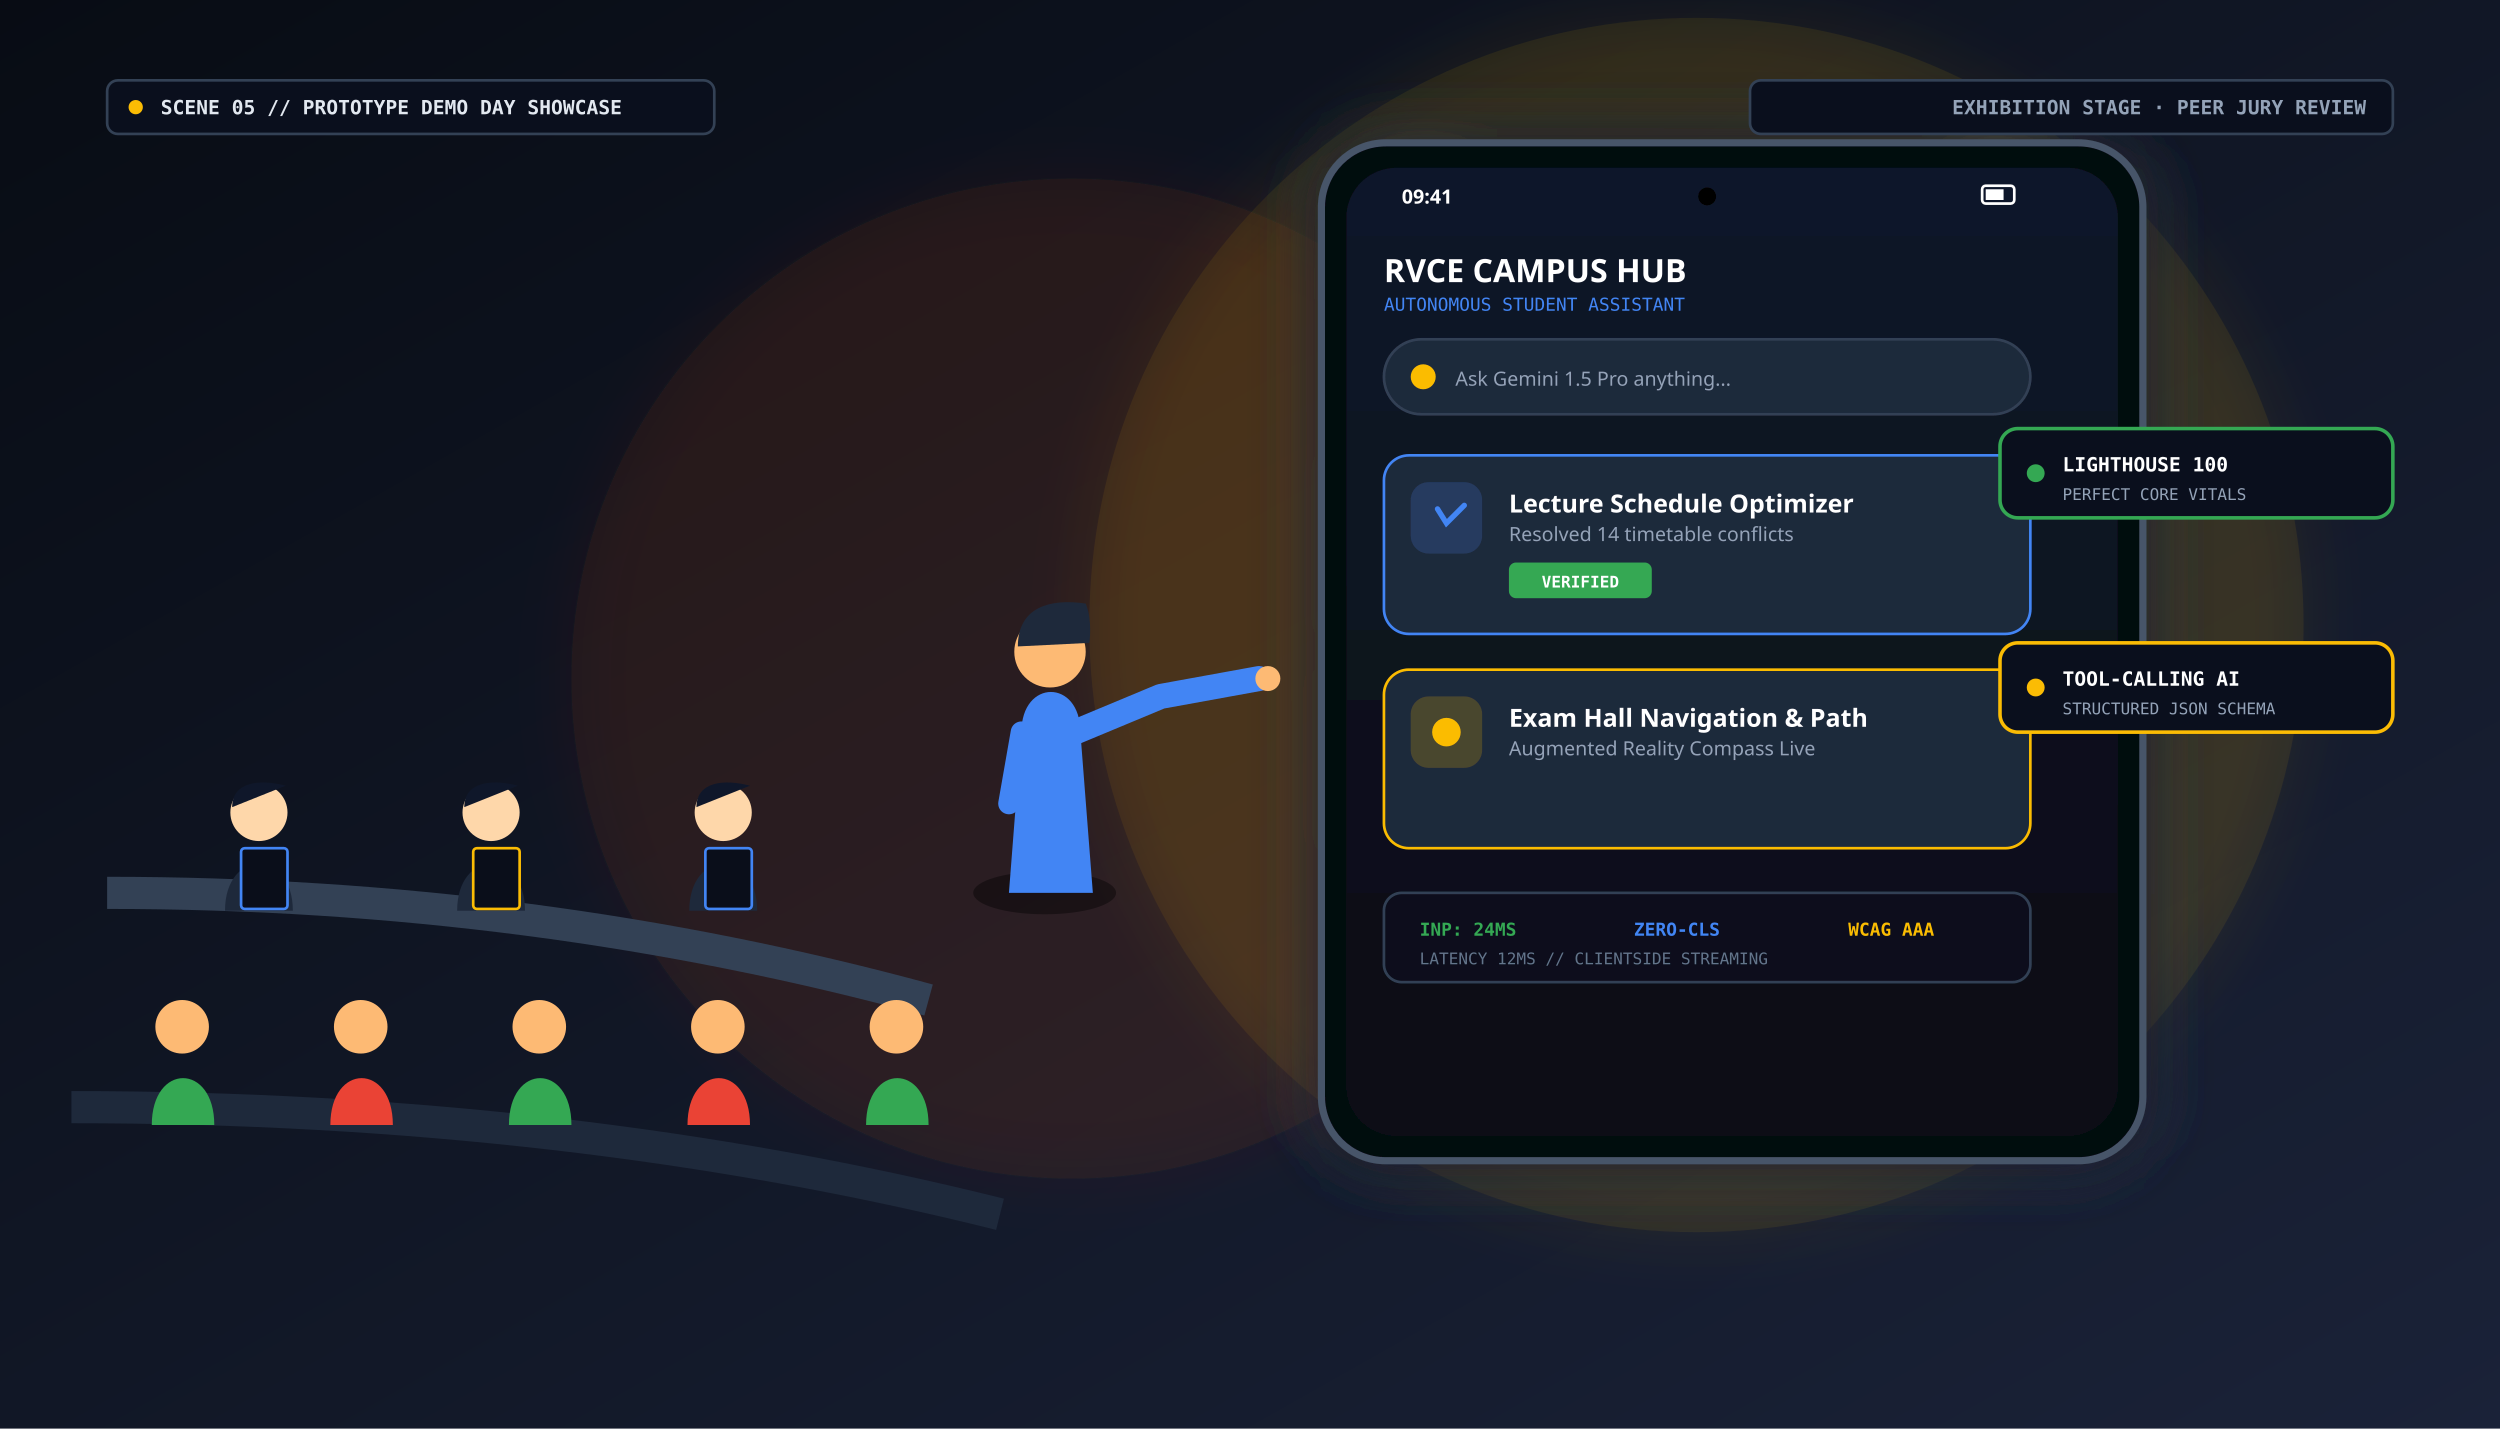
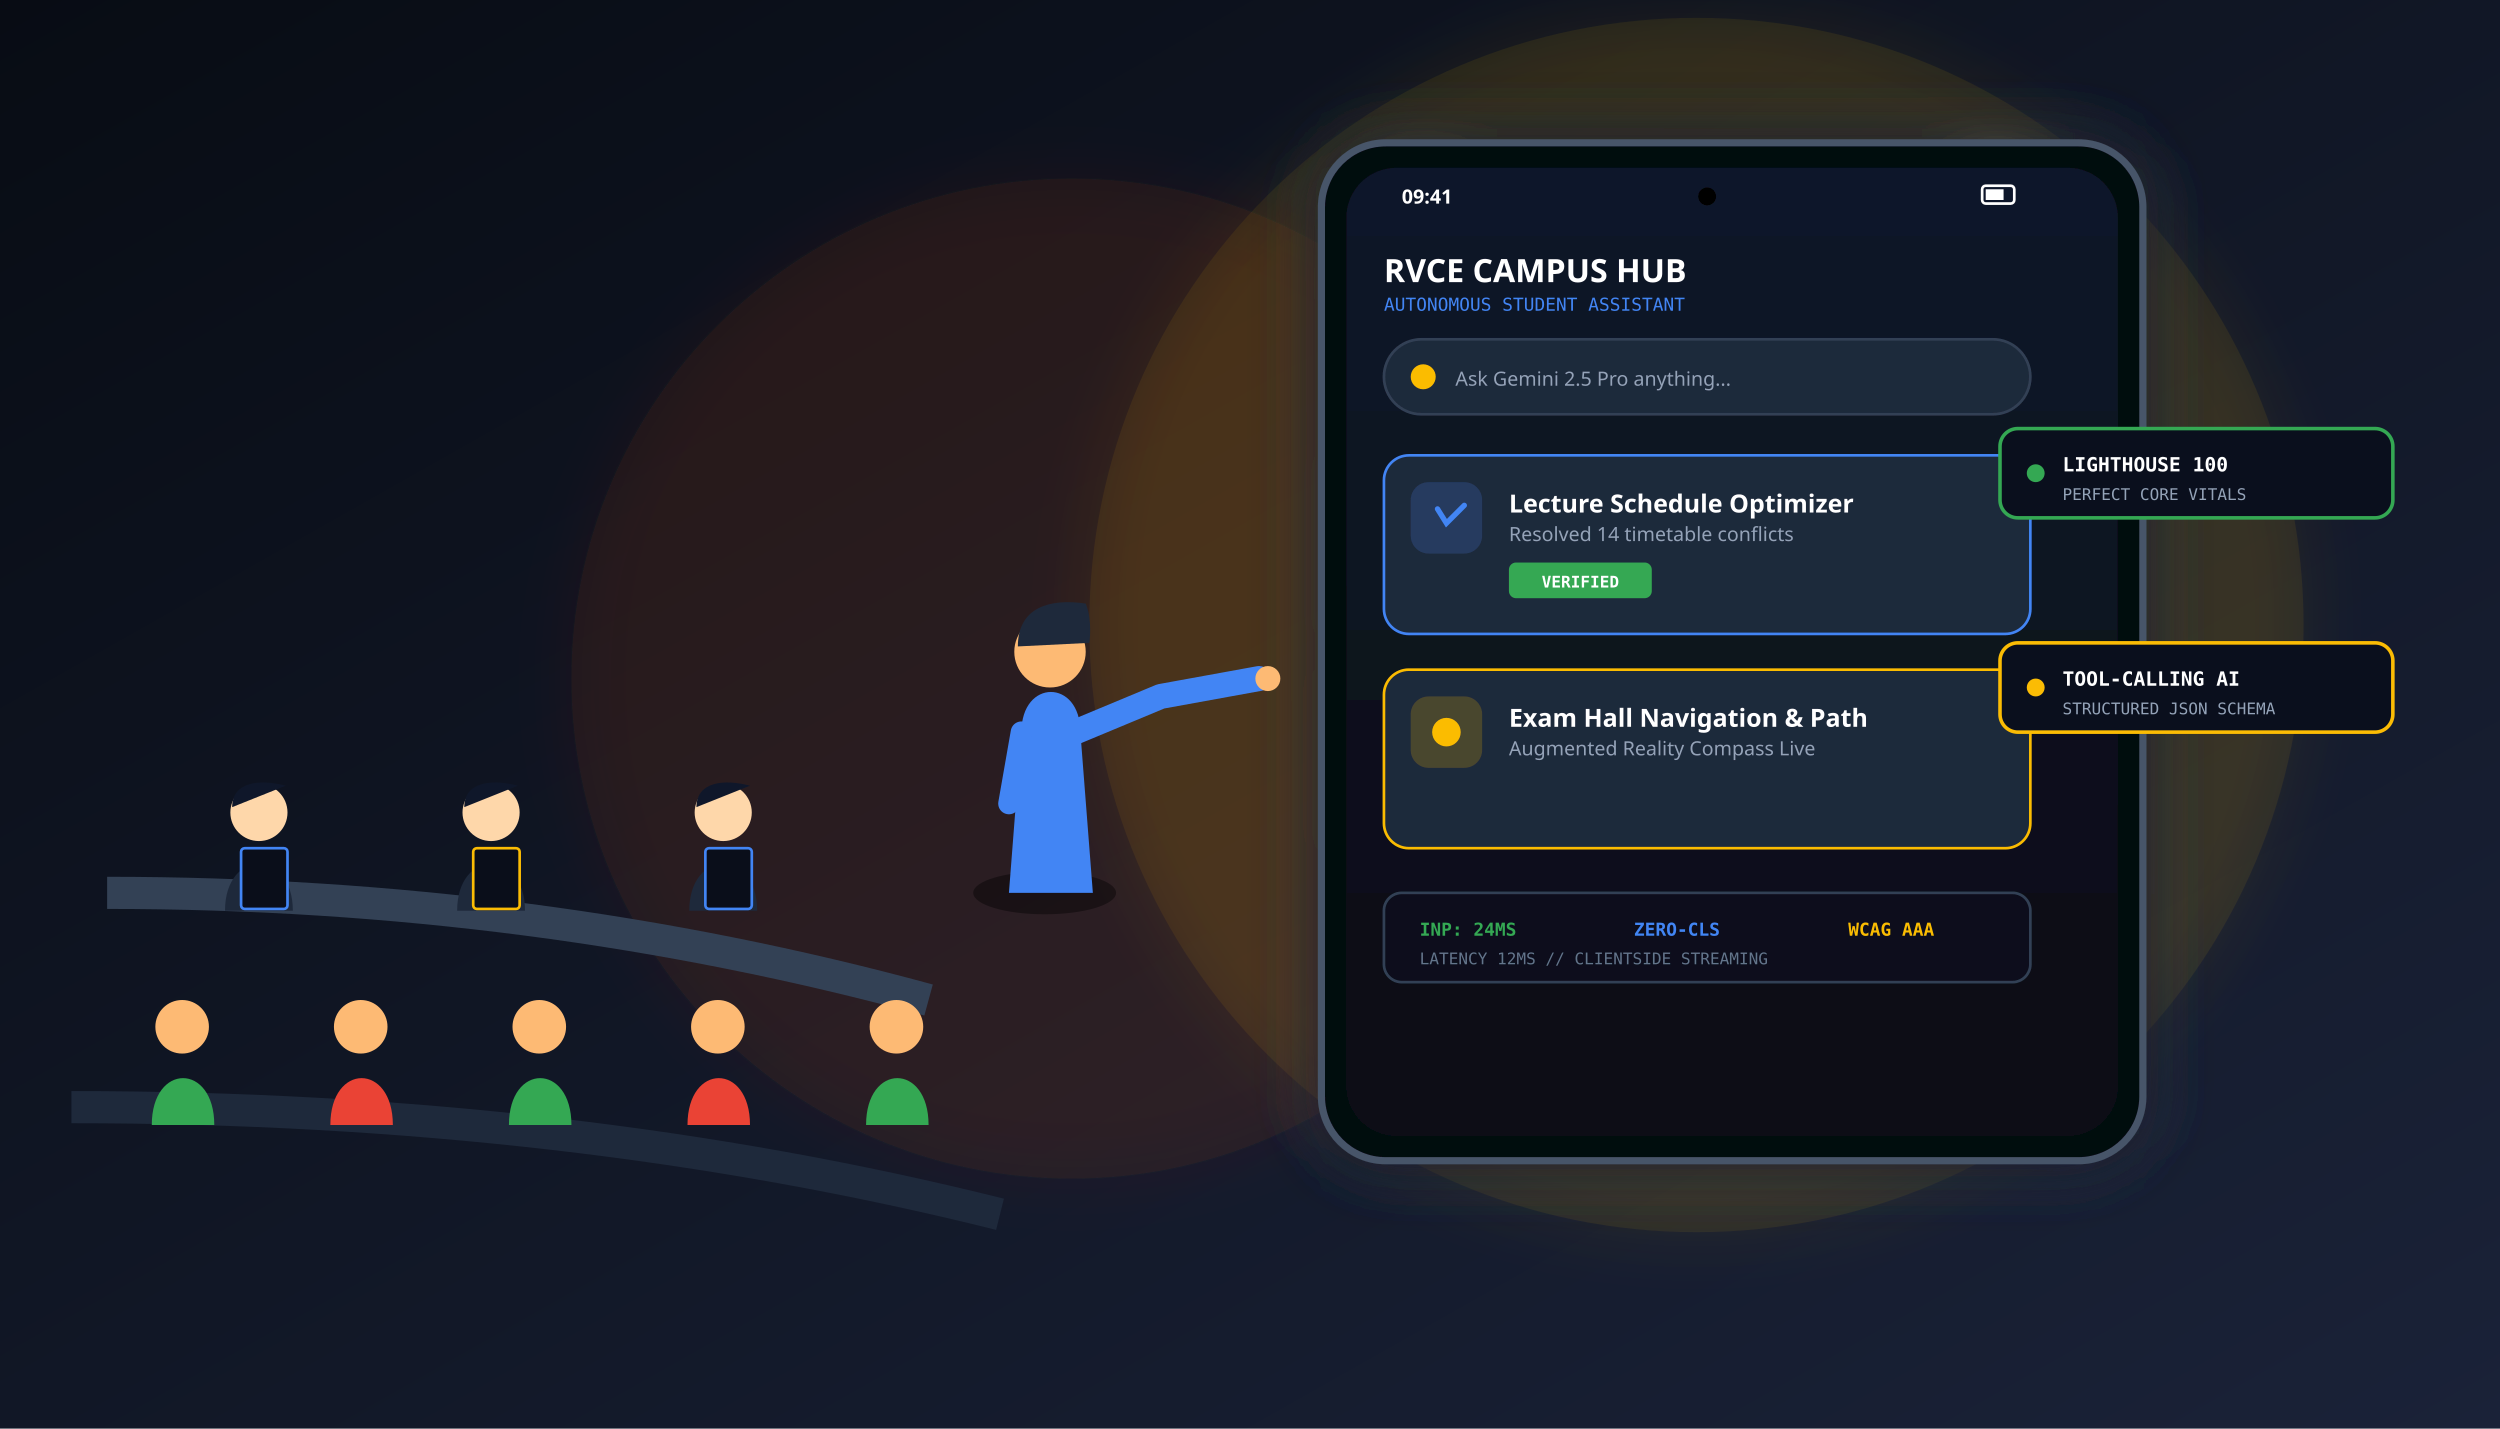
<svg xmlns="http://www.w3.org/2000/svg" viewBox="0 0 1400 800" fill="none">
  <defs>
    <linearGradient id="demoBg" x1="0" y1="0" x2="1" y2="1">
      <stop offset="0%" stop-color="#080C14" />
      <stop offset="50%" stop-color="#111726" />
      <stop offset="100%" stop-color="#1A2238" />
    </linearGradient>
    <linearGradient id="phoneScreenGrad" x1="0" y1="0" x2="0" y2="1">
      <stop offset="0%" stop-color="#0F172A" />
      <stop offset="100%" stop-color="#0A0D14" />
    </linearGradient>
    <filter id="demoGlow" x="-10%" y="-10%" width="120%" height="120%">
      <feGaussianBlur stdDeviation="18" result="glow" />
      <feComposite in="SourceGraphic" in2="glow" operator="over" />
    </filter>
  </defs>
  <rect width="1400" height="800" fill="url(#demoBg)" />
  <circle cx="950" cy="350" r="340" fill="#FBBC04" fill-opacity="0.08" filter="url(#demoGlow)" />
  <circle cx="600" cy="380" r="280" fill="#EA4335" fill-opacity="0.06" filter="url(#demoGlow)" />
  <g transform="translate(740, 80)" filter="url(#demoGlow)">
    <rect x="0" y="0" width="460" height="570" rx="36" fill="#050811" stroke="#475569" stroke-width="4" />
    <rect x="14" y="14" width="432" height="542" rx="28" fill="url(#phoneScreenGrad)" />
    <circle cx="216" cy="30" r="5" fill="#000000" />
    <text x="45" y="34" font-family="sans-serif" font-size="11" font-weight="bold" fill="#FFFFFF">09:41</text>
    <g fill="#FFFFFF" transform="translate(370, 24)">
      <rect x="0" y="0" width="18" height="10" rx="2" fill="none" stroke="#FFFFFF" stroke-width="1.5" />
      <rect x="2" y="2" width="10" height="6" fill="#FFFFFF" />
    </g>
    <g transform="translate(35, 60)">
      <text x="0" y="18" font-family="sans-serif" font-size="18" font-weight="900" fill="#FFFFFF">RVCE CAMPUS HUB</text>
      <text x="0" y="34" font-family="monospace" font-size="10" fill="#4285F4">AUTONOMOUS STUDENT ASSISTANT</text>
    </g>
    <g transform="translate(35, 110)">
      <rect x="0" y="0" width="362" height="42" rx="21" fill="#1E293B" stroke="#334155" stroke-width="1.5" />
      <circle cx="22" cy="21" r="7" fill="#FBBC04" />
-       <text x="40" y="26" font-family="sans-serif" font-size="11" fill="#94A3B8">Ask Gemini 1.5 Pro anything...</text>
+       <text x="40" y="26" font-family="sans-serif" font-size="11" fill="#94A3B8">Ask Gemini 2.5 Pro anything...</text>
    </g>
    <g transform="translate(35, 175)">
      <rect x="0" y="0" width="362" height="100" rx="14" fill="#1E293B" stroke="#4285F4" stroke-width="1.5" />
      <rect x="15" y="15" width="40" height="40" rx="10" fill="#4285F4" fill-opacity="0.2" />
      <path d="M30 30L35 38L45 28" stroke="#4285F4" stroke-width="3" stroke-linecap="round" />
      <text x="70" y="32" font-family="sans-serif" font-size="14" font-weight="bold" fill="#FFFFFF">Lecture Schedule Optimizer</text>
      <text x="70" y="48" font-family="sans-serif" font-size="11" fill="#94A3B8">Resolved 14 timetable conflicts</text>
      <rect x="70" y="60" width="80" height="20" rx="4" fill="#34A853" />
      <text x="110" y="74" font-family="monospace" font-size="9" font-weight="bold" fill="#FFFFFF" text-anchor="middle">VERIFIED</text>
    </g>
    <g transform="translate(35, 295)">
      <rect x="0" y="0" width="362" height="100" rx="14" fill="#1E293B" stroke="#FBBC04" stroke-width="1.5" />
      <rect x="15" y="15" width="40" height="40" rx="10" fill="#FBBC04" fill-opacity="0.2" />
      <circle cx="35" cy="35" r="8" fill="#FBBC04" />
      <text x="70" y="32" font-family="sans-serif" font-size="14" font-weight="bold" fill="#FFFFFF">Exam Hall Navigation &amp; Path</text>
      <text x="70" y="48" font-family="sans-serif" font-size="11" fill="#94A3B8">Augmented Reality Compass Live</text>
    </g>
    <g transform="translate(35, 420)">
      <rect x="0" y="0" width="362" height="50" rx="10" fill="#0A0F1D" stroke="#334155" stroke-width="1.5" />
      <text x="20" y="24" font-family="monospace" font-size="10" font-weight="bold" fill="#34A853">INP: 24MS</text>
      <text x="140" y="24" font-family="monospace" font-size="10" font-weight="bold" fill="#4285F4">ZERO-CLS</text>
      <text x="260" y="24" font-family="monospace" font-size="10" font-weight="bold" fill="#FBBC04">WCAG AAA</text>
      <text x="20" y="40" font-family="monospace" font-size="9" fill="#64748B">LATENCY 12MS // CLIENTSIDE STREAMING</text>
    </g>
  </g>
  <g transform="translate(1120, 240)">
    <rect x="0" y="0" width="220" height="50" rx="10" fill="#0A0F1D" stroke="#34A853" stroke-width="2" />
    <circle cx="20" cy="25" r="5" fill="#34A853" />
    <text x="35" y="24" font-family="monospace" font-size="11" font-weight="bold" fill="#FFFFFF">LIGHTHOUSE 100</text>
    <text x="35" y="40" font-family="monospace" font-size="9" fill="#94A3B8">PERFECT CORE VITALS</text>
  </g>
  <g transform="translate(1120, 360)">
    <rect x="0" y="0" width="220" height="50" rx="10" fill="#0A0F1D" stroke="#FBBC04" stroke-width="2" />
    <circle cx="20" cy="25" r="5" fill="#FBBC04" />
    <text x="35" y="24" font-family="monospace" font-size="11" font-weight="bold" fill="#FFFFFF">TOOL-CALLING AI</text>
    <text x="35" y="40" font-family="monospace" font-size="9" fill="#94A3B8">STRUCTURED JSON SCHEMA</text>
  </g>
  <g transform="translate(560, 320)">
    <ellipse cx="25" cy="180" rx="40" ry="12" fill="#000000" fill-opacity="0.4" />
    <path d="M5 180L12 90C12 60 45 60 45 90L52 180Z" fill="#4285F4" />
    <path d="M42 90L90 70L145 60" stroke="#4285F4" stroke-width="14" stroke-linecap="round" stroke-linejoin="round" />
    <circle cx="150" cy="60" r="7" fill="#FDBA74" />
    <path d="M12 90L5 130" stroke="#4285F4" stroke-width="12" stroke-linecap="round" />
    <circle cx="28" cy="45" r="20" fill="#FDBA74" />
    <path d="M10 42C10 20 28 15 48 18C52 28 50 40 50 40Z" fill="#1E293B" />
  </g>
  <g transform="translate(60, 440)">
    <path d="M0 60 Q 240 60 460 120" stroke="#334155" stroke-width="18" fill="none" />
    <g transform="translate(60, 0)">
      <circle cx="25" cy="15" r="16" fill="#FED7AA" />
      <path d="M10 12C10 -2 25 -4 40 0Z" fill="#0F172A" />
      <path d="M6 70C6 35 44 35 44 70Z" fill="#1E293B" />
      <rect x="15" y="35" width="26" height="34" rx="2" fill="#0A0E1A" stroke="#4285F4" stroke-width="1.5" />
    </g>
    <g transform="translate(190, 0)">
      <circle cx="25" cy="15" r="16" fill="#FED7AA" />
      <path d="M10 12C10 -2 25 -4 40 0Z" fill="#0F172A" />
      <path d="M6 70C6 35 44 35 44 70Z" fill="#1E293B" />
      <rect x="15" y="35" width="26" height="34" rx="2" fill="#0A0E1A" stroke="#FBBC04" stroke-width="1.5" />
    </g>
    <g transform="translate(320, 0)">
      <circle cx="25" cy="15" r="16" fill="#FED7AA" />
      <path d="M10 12C10 -2 25 -4 40 0Z" fill="#0F172A" />
      <path d="M6 70C6 35 44 35 44 70Z" fill="#1E293B" />
      <rect x="15" y="35" width="26" height="34" rx="2" fill="#0A0E1A" stroke="#4285F4" stroke-width="1.5" />
    </g>
  </g>
  <g transform="translate(40, 560)">
    <path d="M0 60 Q 280 60 520 120" stroke="#1E293B" stroke-width="18" fill="none" />
    <g transform="translate(40, 0)">
      <circle cx="22" cy="15" r="15" fill="#FDBA74" />
      <path d="M5 70C5 35 40 35 40 70Z" fill="#34A853" />
    </g>
    <g transform="translate(140, 0)">
      <circle cx="22" cy="15" r="15" fill="#FDBA74" />
      <path d="M5 70C5 35 40 35 40 70Z" fill="#EA4335" />
    </g>
    <g transform="translate(240, 0)">
      <circle cx="22" cy="15" r="15" fill="#FDBA74" />
      <path d="M5 70C5 35 40 35 40 70Z" fill="#34A853" />
    </g>
    <g transform="translate(340, 0)">
      <circle cx="22" cy="15" r="15" fill="#FDBA74" />
      <path d="M5 70C5 35 40 35 40 70Z" fill="#EA4335" />
    </g>
    <g transform="translate(440, 0)">
      <circle cx="22" cy="15" r="15" fill="#FDBA74" />
      <path d="M5 70C5 35 40 35 40 70Z" fill="#34A853" />
    </g>
  </g>
-   <g transform="translate(60, 45)">
-     <rect x="0" y="0" width="340" height="30" rx="6" fill="#0A0F1D" stroke="#334155" stroke-width="1.5" />
-     <circle cx="16" cy="15" r="4" fill="#FBBC04" />
-     <text x="30" y="19" font-family="monospace" font-size="11" font-weight="bold" fill="#E2E8F0">SCENE 05 // PROTOTYPE DEMO DAY SHOWCASE</text>
-   </g>
-   <g transform="translate(980, 45)">
-     <rect x="0" y="0" width="360" height="30" rx="6" fill="#0A0F1D" stroke="#334155" stroke-width="1.5" />
-     <text x="345" y="19" font-family="monospace" font-size="11" font-weight="bold" fill="#94A3B8" text-anchor="end">EXHIBITION STAGE · PEER JURY REVIEW</text>
-   </g>
</svg>
